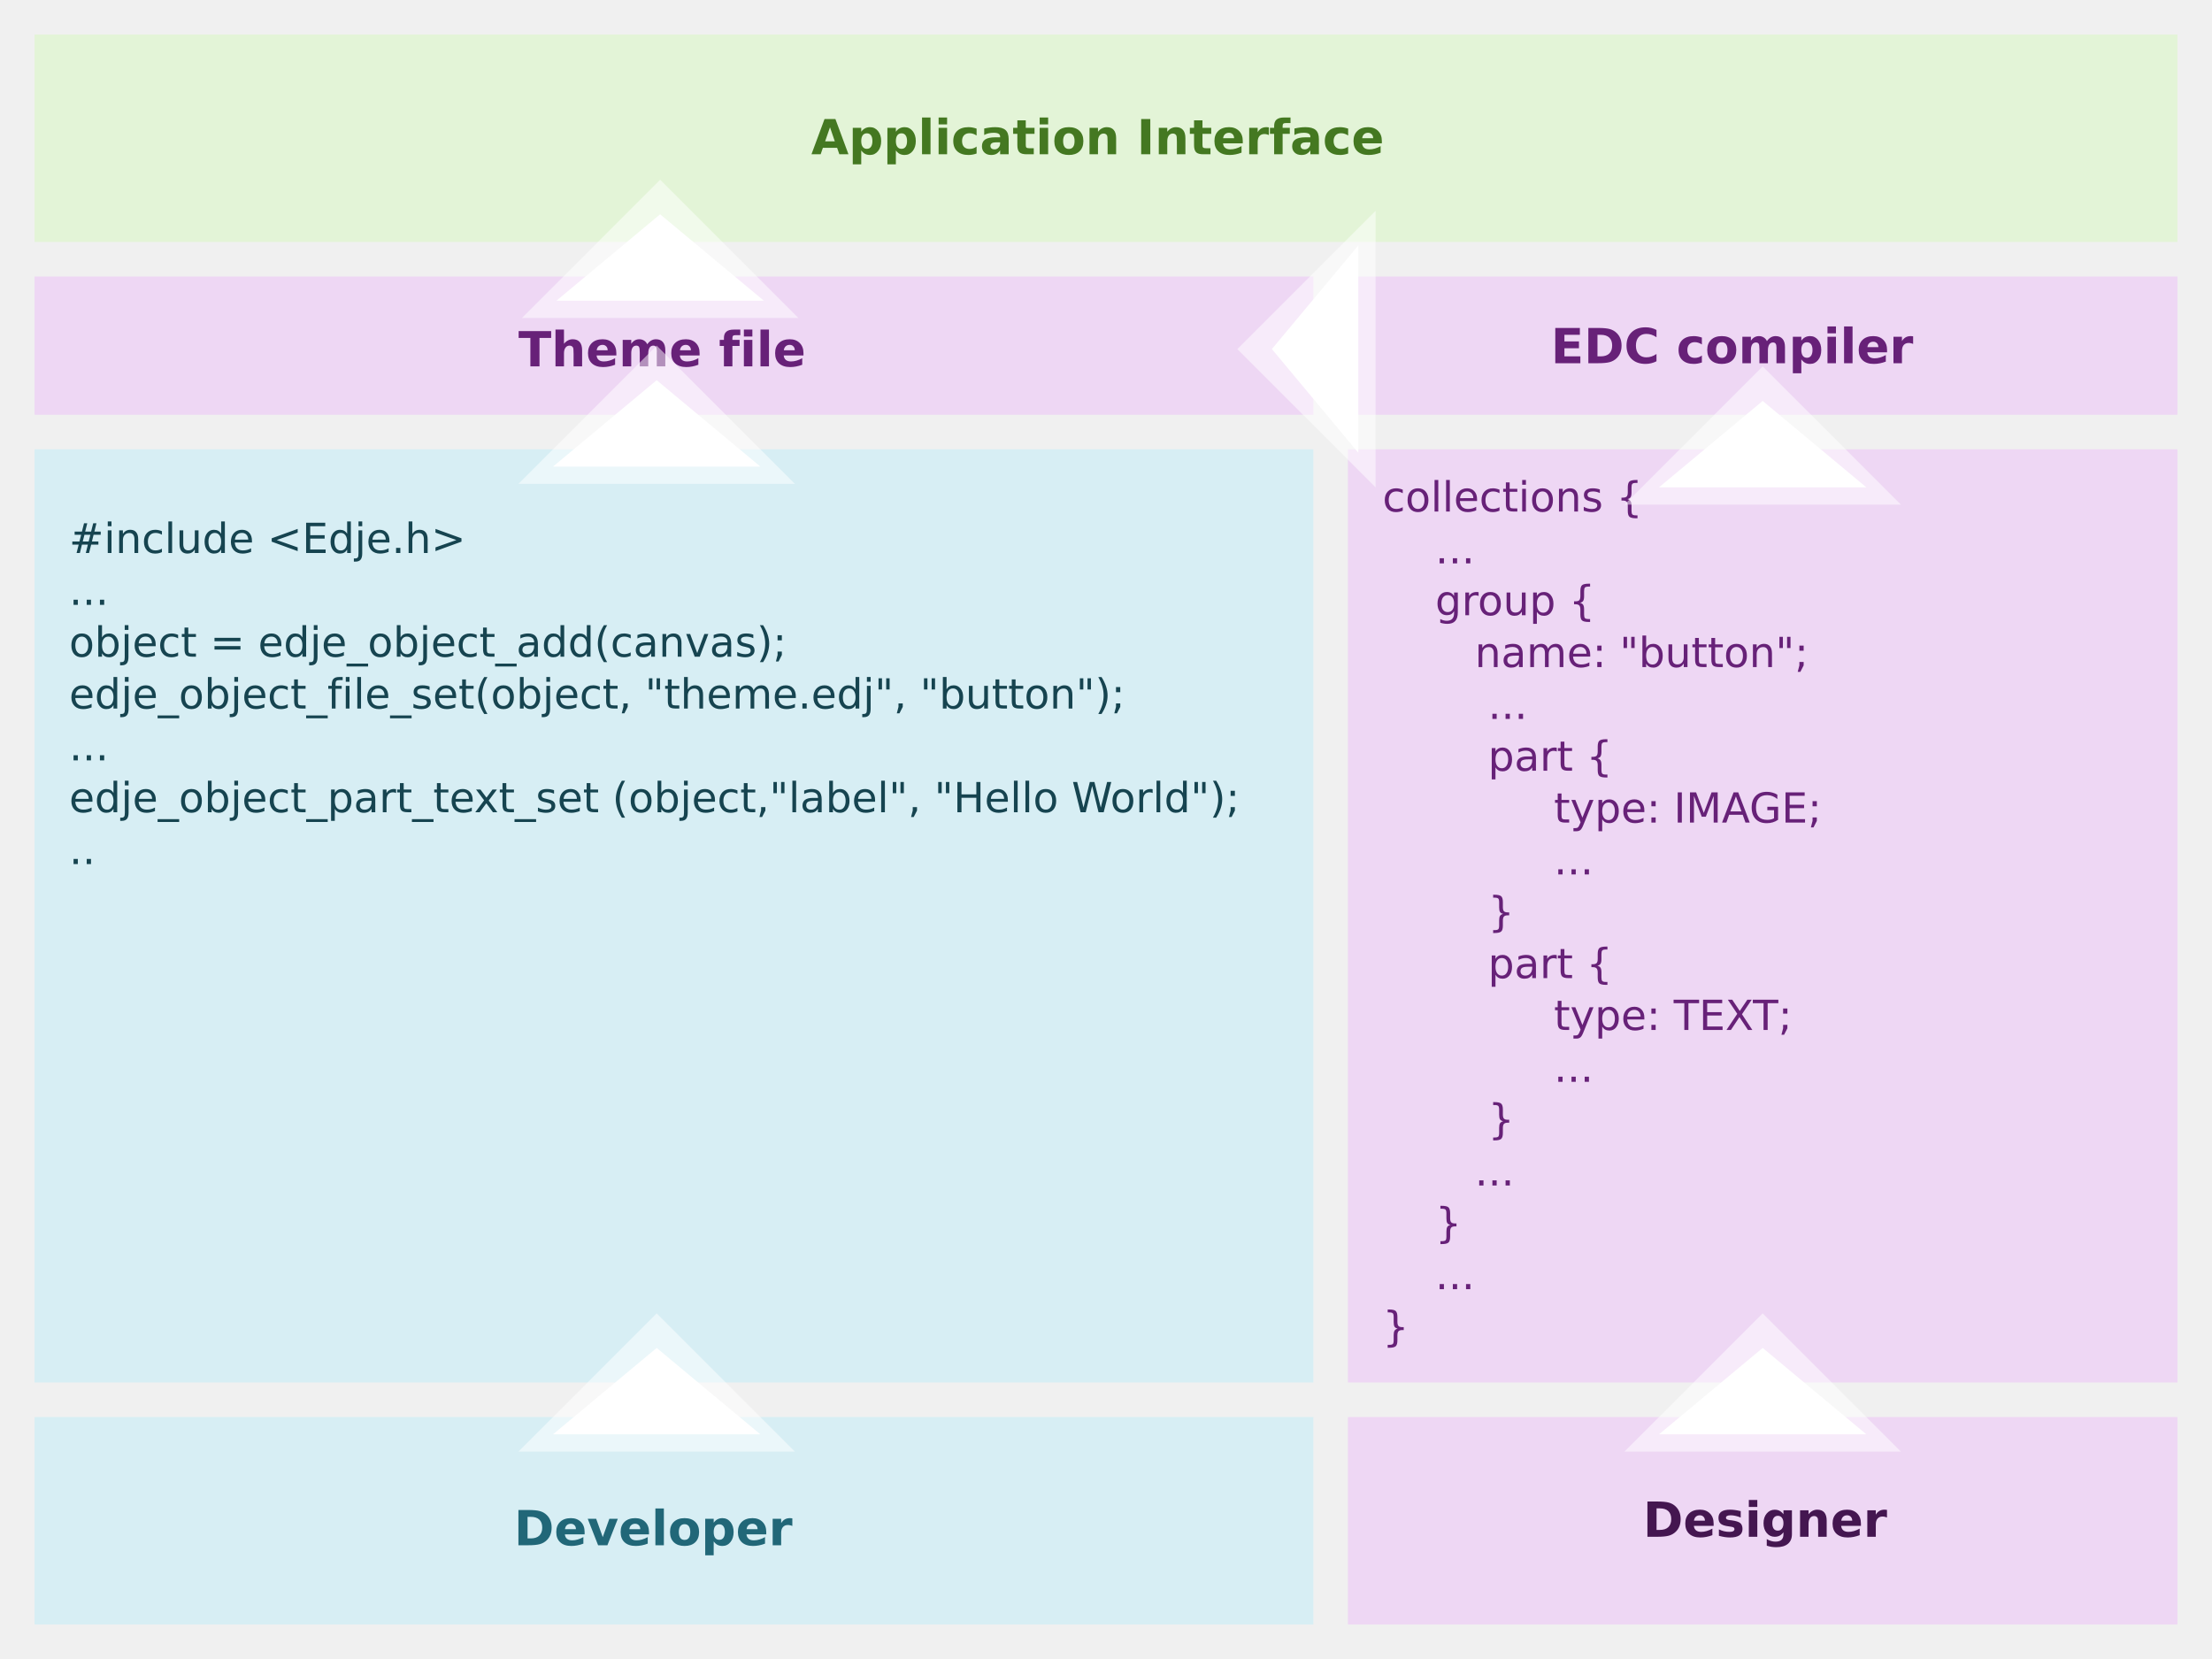
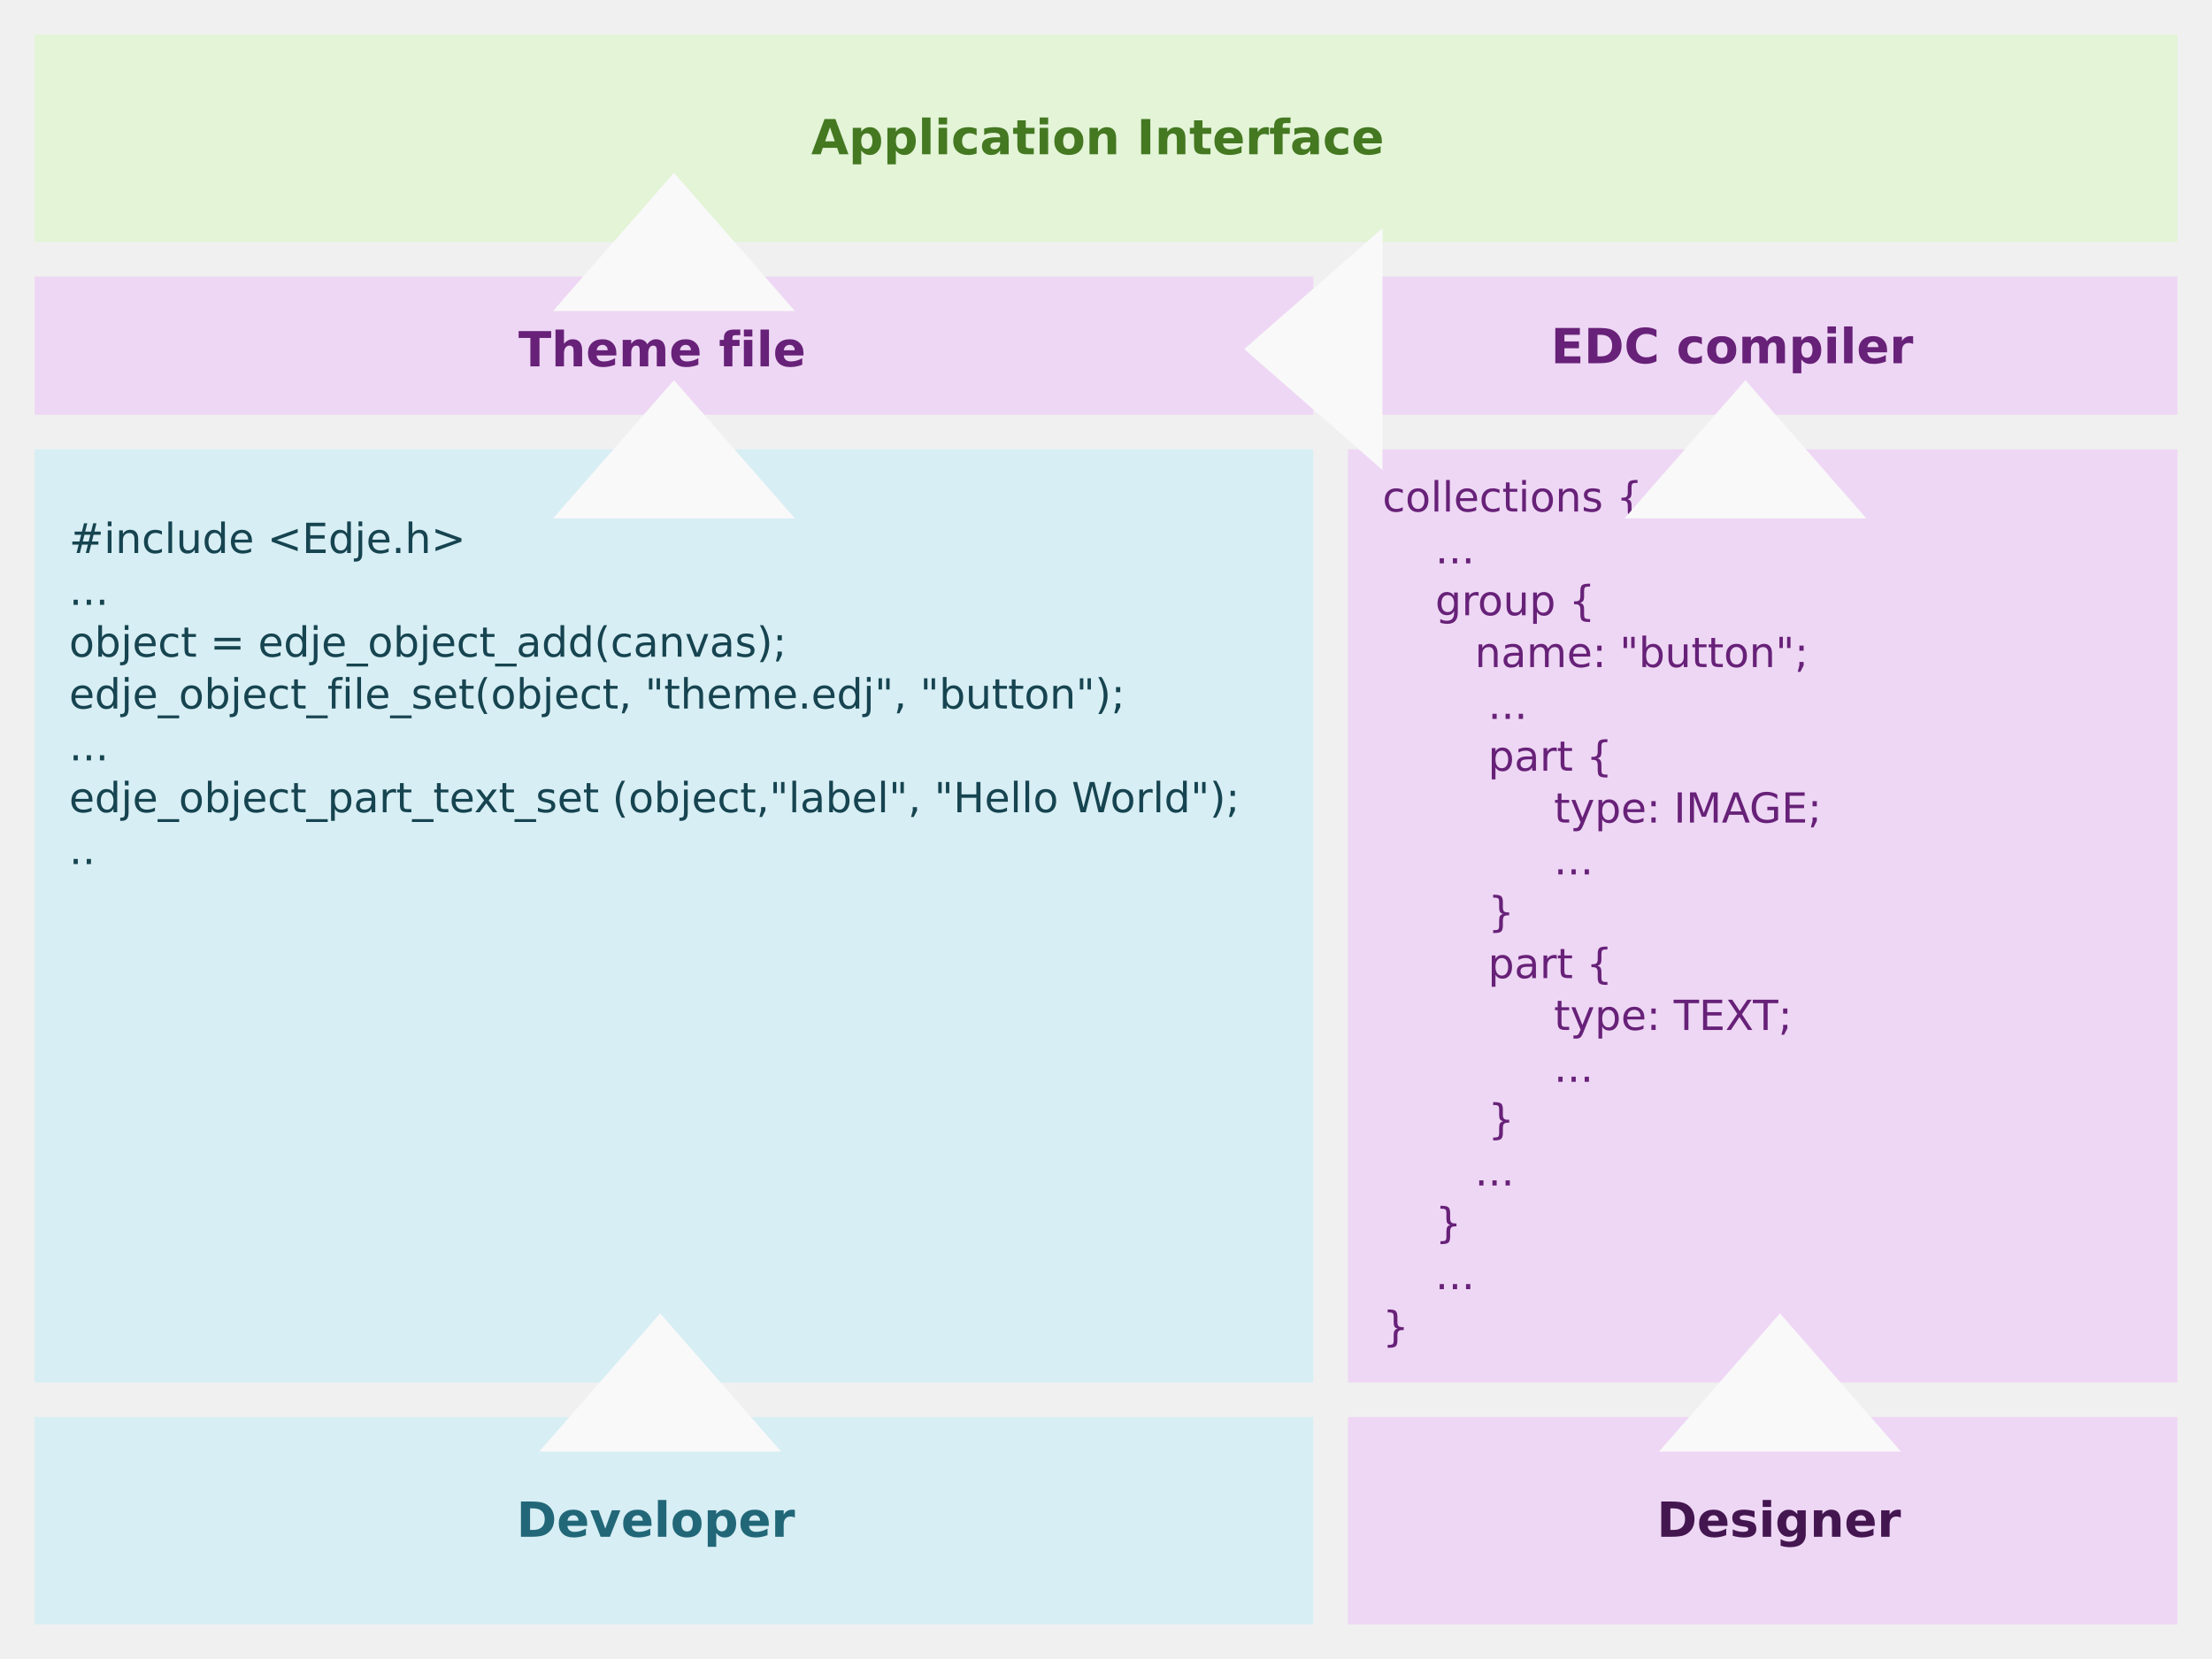
<svg xmlns="http://www.w3.org/2000/svg" width="640" height="480" id="svg2" version="1.0">
  <defs id="defs4" />
  <g id="layer1">
    <rect style="opacity:1;fill:#d7eef4;fill-opacity:1;stroke-width:1;stroke-miterlimit:4;stroke-dasharray:none;stroke-opacity:1" id="rect2376" width="370" height="60" x="10" y="410" />
-     <text xml:space="preserve" style="font-size:14px;font-style:normal;font-weight:bold;writing-mode:lr-tb;fill:#216778;fill-opacity:1;stroke:none;stroke-width:1px;stroke-linecap:butt;stroke-linejoin:miter;stroke-opacity:1;font-family:DejaVu Sans" x="148.715" y="447.088" id="text2378">
-       <tspan id="tspan2380" x="148.715" y="447.088">Developer</tspan>
+     <text xml:space="preserve" style="font-size:14px;font-style:normal;font-weight:bold;writing-mode:lr-tb;fill:#216778;fill-opacity:1;stroke:none;stroke-width:1px;stroke-linecap:butt;stroke-linejoin:miter;stroke-opacity:1;font-family:DejaVu Sans" x="149.445" y="444.637" id="text2378">
+       <tspan id="tspan2380" x="149.445" y="444.637">Developer</tspan>
    </text>
    <rect style="opacity:1;fill:#eed7f4;fill-opacity:1;stroke-width:1;stroke-miterlimit:4;stroke-dasharray:none;stroke-opacity:1" id="rect2382" width="240" height="60" x="390" y="410" />
-     <text xml:space="preserve" style="font-size:14px;font-style:normal;font-weight:bold;writing-mode:lr-tb;fill:#441650;fill-opacity:1;stroke:none;stroke-width:1px;stroke-linecap:butt;stroke-linejoin:miter;stroke-opacity:1;font-family:DejaVu Sans" x="475.371" y="444.637" id="text2384">
-       <tspan id="tspan2386" x="475.371" y="444.637">Designer</tspan>
+     <text xml:space="preserve" style="font-size:14px;font-style:normal;font-weight:bold;writing-mode:lr-tb;fill:#441650;fill-opacity:1;stroke:none;stroke-width:1px;stroke-linecap:butt;stroke-linejoin:miter;stroke-opacity:1;font-family:DejaVu Sans" x="479.371" y="444.637" id="text2384">
+       <tspan id="tspan2386" x="479.371" y="444.637">Designer</tspan>
    </text>
    <rect style="opacity:1;fill:#d7eef4;fill-opacity:1;stroke-width:1;stroke-miterlimit:4;stroke-dasharray:none;stroke-opacity:1" id="rect2400" width="370" height="270" x="10" y="130" />
    <text xml:space="preserve" style="font-size:12px;font-style:normal;font-weight:normal;writing-mode:lr-tb;fill:#164450;fill-opacity:1;stroke:none;stroke-width:1px;stroke-linecap:butt;stroke-linejoin:miter;stroke-opacity:1;font-family:DejaVu Sans" x="20" y="160" id="text2402">
      <tspan id="tspan2404" x="20" y="160">#include &lt;Edje.h&gt;</tspan>
      <tspan x="20" y="175" id="tspan2406">...</tspan>
      <tspan x="20" y="190" id="tspan2408">object = edje_object_add(canvas);</tspan>
      <tspan x="20" y="205" id="tspan2410">edje_object_file_set(object, "theme.edj", "button");</tspan>
      <tspan x="20" y="220" id="tspan2412">...</tspan>
      <tspan x="20" y="235" id="tspan2414">edje_object_part_text_set (object,"label", "Hello World");</tspan>
      <tspan x="20" y="250" id="tspan2416">..</tspan>
    </text>
    <rect style="opacity:1;fill:#eed7f4;fill-opacity:1;stroke-width:1;stroke-miterlimit:4;stroke-dasharray:none;stroke-opacity:1" id="rect2418" width="240" height="270" x="390" y="130" />
    <text xml:space="preserve" style="font-size:12px;font-style:normal;font-weight:normal;writing-mode:lr-tb;fill:#672178;fill-opacity:1;stroke:none;stroke-width:1px;stroke-linecap:butt;stroke-linejoin:miter;stroke-opacity:1;font-family:DejaVu Sans" x="400" y="148" id="text2420">
      <tspan id="tspan2422" x="400" y="148">collections {</tspan>
      <tspan x="400" y="163" id="tspan2424">    ...</tspan>
      <tspan x="400" y="178" id="tspan2426">    group {</tspan>
      <tspan x="400" y="193" id="tspan2428">       name: "button";</tspan>
      <tspan x="400" y="208" id="tspan2430">        ...</tspan>
      <tspan x="400" y="223" id="tspan2432">        part {</tspan>
      <tspan x="400" y="238" id="tspan2434">             type: IMAGE;</tspan>
      <tspan x="400" y="253" id="tspan2436">             ...</tspan>
      <tspan x="400" y="268" id="tspan2438">        }</tspan>
      <tspan x="400" y="283" id="tspan2524">        part {</tspan>
      <tspan x="400" y="298" id="tspan2526">             type: TEXT;</tspan>
      <tspan x="400" y="313" id="tspan2530">             ...</tspan>
      <tspan x="400" y="328" id="tspan2528">        }</tspan>
      <tspan x="400" y="343" id="tspan2440">       ...</tspan>
      <tspan x="400" y="358" id="tspan2442">    }</tspan>
      <tspan x="400" y="373" id="tspan2444">    ...</tspan>
      <tspan x="400" y="388" id="tspan2446">}</tspan>
    </text>
    <path style="fill:#eed7f4;fill-opacity:1;stroke-width:1;stroke-miterlimit:4;stroke-opacity:1" d="M 390,80 L 630,80 L 630,120 L 390,120 L 390,80 z " id="rect2259" />
    <text xml:space="preserve" style="font-size:14px;font-style:normal;font-weight:bold;writing-mode:lr-tb;fill:#672178;fill-opacity:1;stroke:none;stroke-width:1px;stroke-linecap:butt;stroke-linejoin:miter;stroke-opacity:1;font-family:DejaVu Sans" x="448.715" y="105.088" id="text2247">
      <tspan id="tspan2249" x="448.715" y="105.088">EDC compiler</tspan>
    </text>
    <path style="fill:#eed7f4;fill-opacity:1;stroke-width:1;stroke-miterlimit:4;stroke-opacity:1" d="M 10,80 L 380,80 L 380,120 L 380,120 L 10,120 L 10,80 z " id="path2463" />
    <text xml:space="preserve" style="font-size:14px;font-style:normal;font-weight:bold;writing-mode:lr-tb;fill:#672178;fill-opacity:1;stroke:none;stroke-width:1px;stroke-linecap:butt;stroke-linejoin:miter;stroke-opacity:1;font-family:DejaVu Sans" x="150" y="106" id="text2465">
      <tspan id="tspan2467" x="150" y="106">Theme file</tspan>
    </text>
    <path style="fill:#e3f4d7;fill-opacity:1;stroke-width:1;stroke-miterlimit:4;stroke-opacity:1" d="M 10,10 L 630,10 L 630,70 L 10,70 L 10,10 z " id="path2475" />
    <text xml:space="preserve" style="font-size:14px;font-style:normal;font-weight:bold;writing-mode:lr-tb;fill:#447821;fill-opacity:1;stroke:none;stroke-width:1px;stroke-linecap:butt;stroke-linejoin:miter;stroke-opacity:1;font-family:DejaVu Sans" x="234.721" y="44.637" id="text2477">
      <tspan id="tspan2479" x="234.721" y="44.637">Application Interface</tspan>
    </text>
-     <g id="g2481" transform="matrix(0,1,-1,0,810,-244)">
-       <path style="opacity:0.5;fill:#ffffff;fill-rule:evenodd;stroke:none;stroke-width:1.43px;stroke-linecap:butt;stroke-linejoin:miter;stroke-opacity:1" d="M 350,300 L 390,260 L 390,320 L 390,340 L 350,300 z " id="path2483" />
-       <path id="path2485" d="M 360,300 L 385,270 L 385,310 L 385,330 L 360,300 z " style="opacity:1;fill:#ffffff;fill-rule:evenodd;stroke:none;stroke-width:1.43px;stroke-linecap:butt;stroke-linejoin:miter;stroke-opacity:1" />
-     </g>
-     <g id="g2487" transform="matrix(0,1,-1,0,810,30)">
-       <path style="opacity:0.5;fill:#ffffff;fill-rule:evenodd;stroke:none;stroke-width:1.43px;stroke-linecap:butt;stroke-linejoin:miter;stroke-opacity:1" d="M 350,300 L 390,260 L 390,320 L 390,340 L 350,300 z " id="path2489" />
-       <path id="path2491" d="M 360,300 L 385,270 L 385,310 L 385,330 L 360,300 z " style="opacity:1;fill:#ffffff;fill-rule:evenodd;stroke:none;stroke-width:1.43px;stroke-linecap:butt;stroke-linejoin:miter;stroke-opacity:1" />
-     </g>
-     <g id="g2493" transform="translate(8,-199)">
-       <path style="opacity:0.5;fill:#ffffff;fill-rule:evenodd;stroke:none;stroke-width:1.43px;stroke-linecap:butt;stroke-linejoin:miter;stroke-opacity:1" d="M 350,300 L 390,260 L 390,320 L 390,340 L 350,300 z " id="path2495" />
-       <path id="path2497" d="M 360,300 L 385,270 L 385,310 L 385,330 L 360,300 z " style="opacity:1;fill:#ffffff;fill-rule:evenodd;stroke:none;stroke-width:1.43px;stroke-linecap:butt;stroke-linejoin:miter;stroke-opacity:1" />
-     </g>
-     <g id="g2499" transform="matrix(0,1,-1,0,490,30)">
-       <path style="opacity:0.5;fill:#ffffff;fill-rule:evenodd;stroke:none;stroke-width:1.43px;stroke-linecap:butt;stroke-linejoin:miter;stroke-opacity:1" d="M 350,300 L 390,260 L 390,320 L 390,340 L 350,300 z " id="path2501" />
-       <path id="path2503" d="M 360,300 L 385,270 L 385,310 L 385,330 L 360,300 z " style="opacity:1;fill:#ffffff;fill-rule:evenodd;stroke:none;stroke-width:1.43px;stroke-linecap:butt;stroke-linejoin:miter;stroke-opacity:1" />
-     </g>
-     <g id="g2505" transform="matrix(0,1,-1,0,490,-250)">
-       <path style="opacity:0.5;fill:#ffffff;fill-rule:evenodd;stroke:none;stroke-width:1.43px;stroke-linecap:butt;stroke-linejoin:miter;stroke-opacity:1" d="M 350,300 L 390,260 L 390,320 L 390,340 L 350,300 z " id="path2507" />
-       <path id="path2509" d="M 360,300 L 385,270 L 385,310 L 385,330 L 360,300 z " style="opacity:1;fill:#ffffff;fill-rule:evenodd;stroke:none;stroke-width:1.43px;stroke-linecap:butt;stroke-linejoin:miter;stroke-opacity:1" />
-     </g>
-     <g id="g2469" transform="matrix(0,1,-1,0,491,-298)">
-       <path style="opacity:0.5;fill:#ffffff;fill-rule:evenodd;stroke:none;stroke-width:1.43px;stroke-linecap:butt;stroke-linejoin:miter;stroke-opacity:1" d="M 350,300 L 390,260 L 390,320 L 390,340 L 350,300 z " id="path2471" />
-       <path id="path2473" d="M 360,300 L 385,270 L 385,310 L 385,330 L 360,300 z " style="opacity:1;fill:#ffffff;fill-rule:evenodd;stroke:none;stroke-width:1.43px;stroke-linecap:butt;stroke-linejoin:miter;stroke-opacity:1" />
-     </g>
+     <path style="fill:#f9f9f9;fill-rule:evenodd;stroke:none;stroke-width:1.43px;stroke-linecap:butt;stroke-linejoin:miter;stroke-opacity:1" d="M 515,380 L 550,420 L 480,420 L 515,380 z " id="path2491" />
+     <path style="fill:#f9f9f9;fill-rule:evenodd;stroke:none;stroke-width:1.43px;stroke-linecap:butt;stroke-linejoin:miter;stroke-opacity:1" d="M 505,110 L 540,150 L 470,150 L 505,110 z " id="path2220" />
+     <path style="fill:#f9f9f9;fill-rule:evenodd;stroke:none;stroke-width:1.43px;stroke-linecap:butt;stroke-linejoin:miter;stroke-opacity:1" d="M 191,380 L 226,420 L 156,420 L 191,380 z " id="path2224" />
+     <path style="fill:#f9f9f9;fill-rule:evenodd;stroke:none;stroke-width:1.43px;stroke-linecap:butt;stroke-linejoin:miter;stroke-opacity:1" d="M 195,110 L 230,150 L 160,150 L 195,110 z " id="path2226" />
+     <path style="fill:#f9f9f9;fill-rule:evenodd;stroke:none;stroke-width:1.43px;stroke-linecap:butt;stroke-linejoin:miter;stroke-opacity:1" d="M 195,50 L 230,90 L 160,90 L 195,50 z " id="path2228" />
+     <path style="fill:#f9f9f9;fill-rule:evenodd;stroke:none;stroke-width:1.43px;stroke-linecap:butt;stroke-linejoin:miter;stroke-opacity:1" d="M 360,101 L 400,66 L 400,136 L 360,101 z " id="path2222" />
  </g>
</svg>
